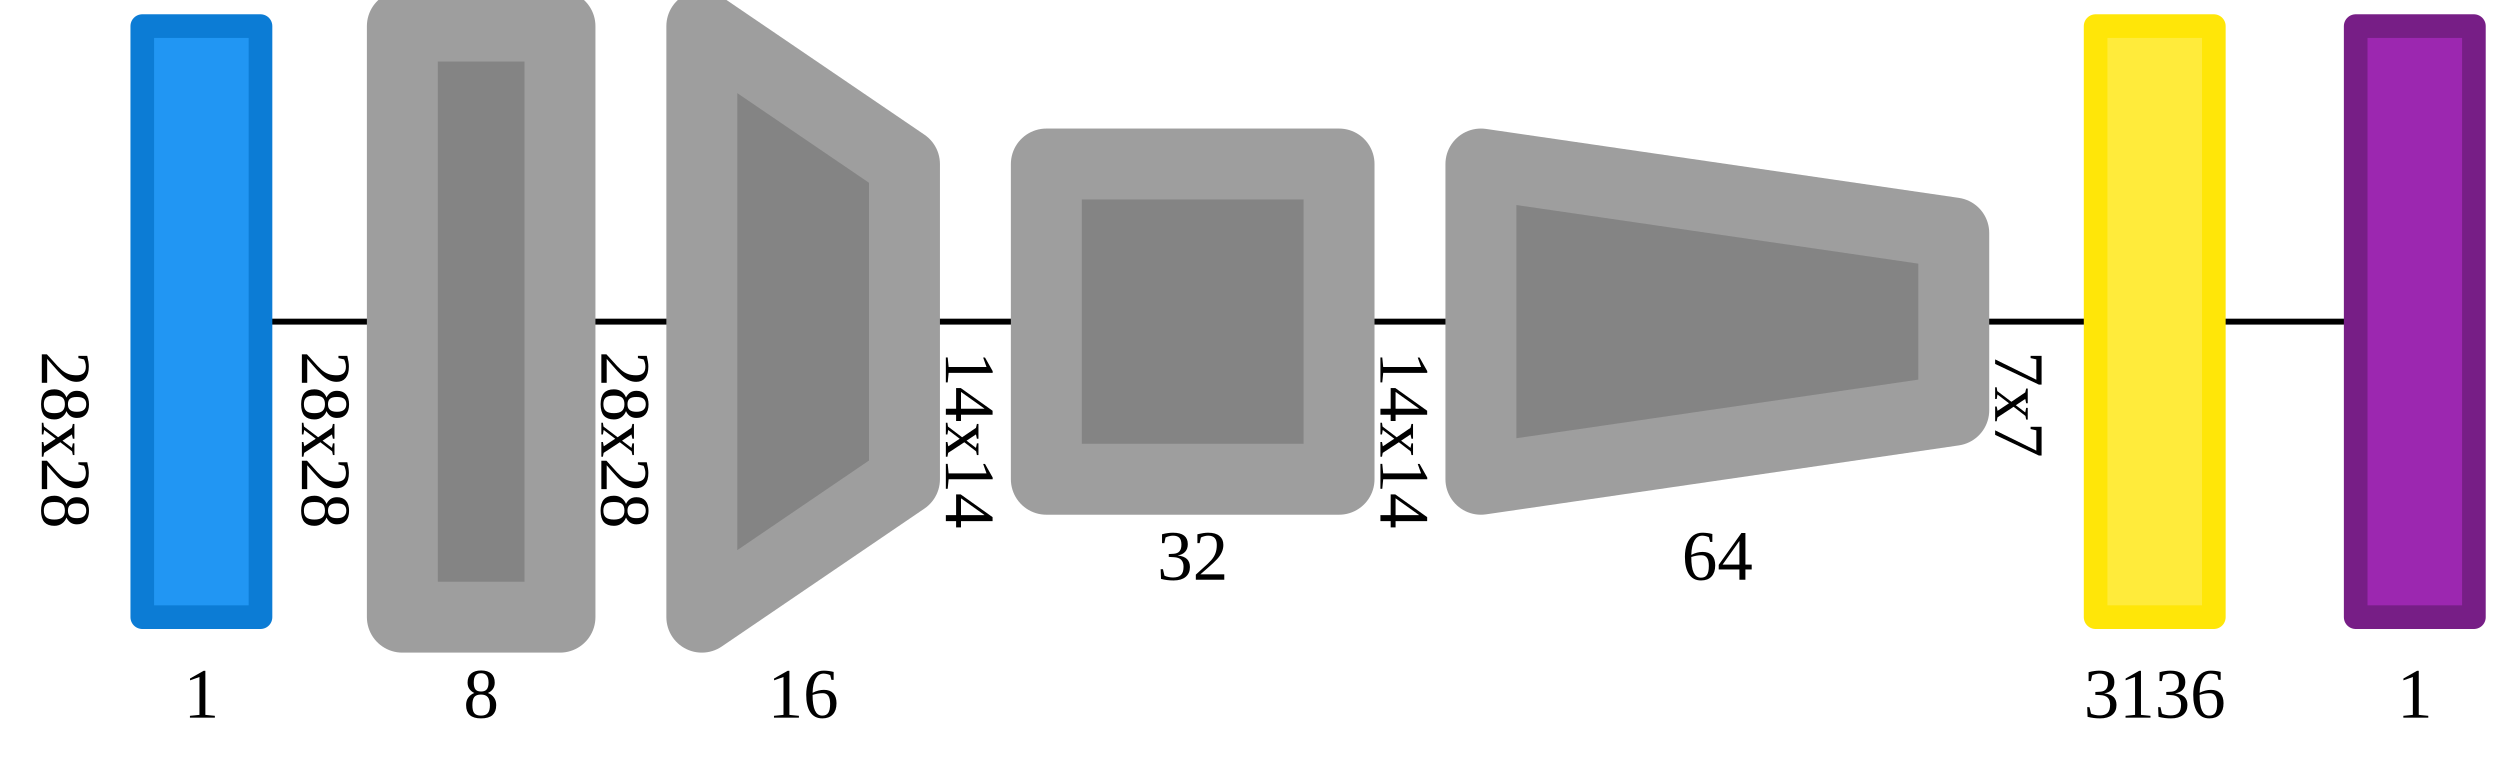
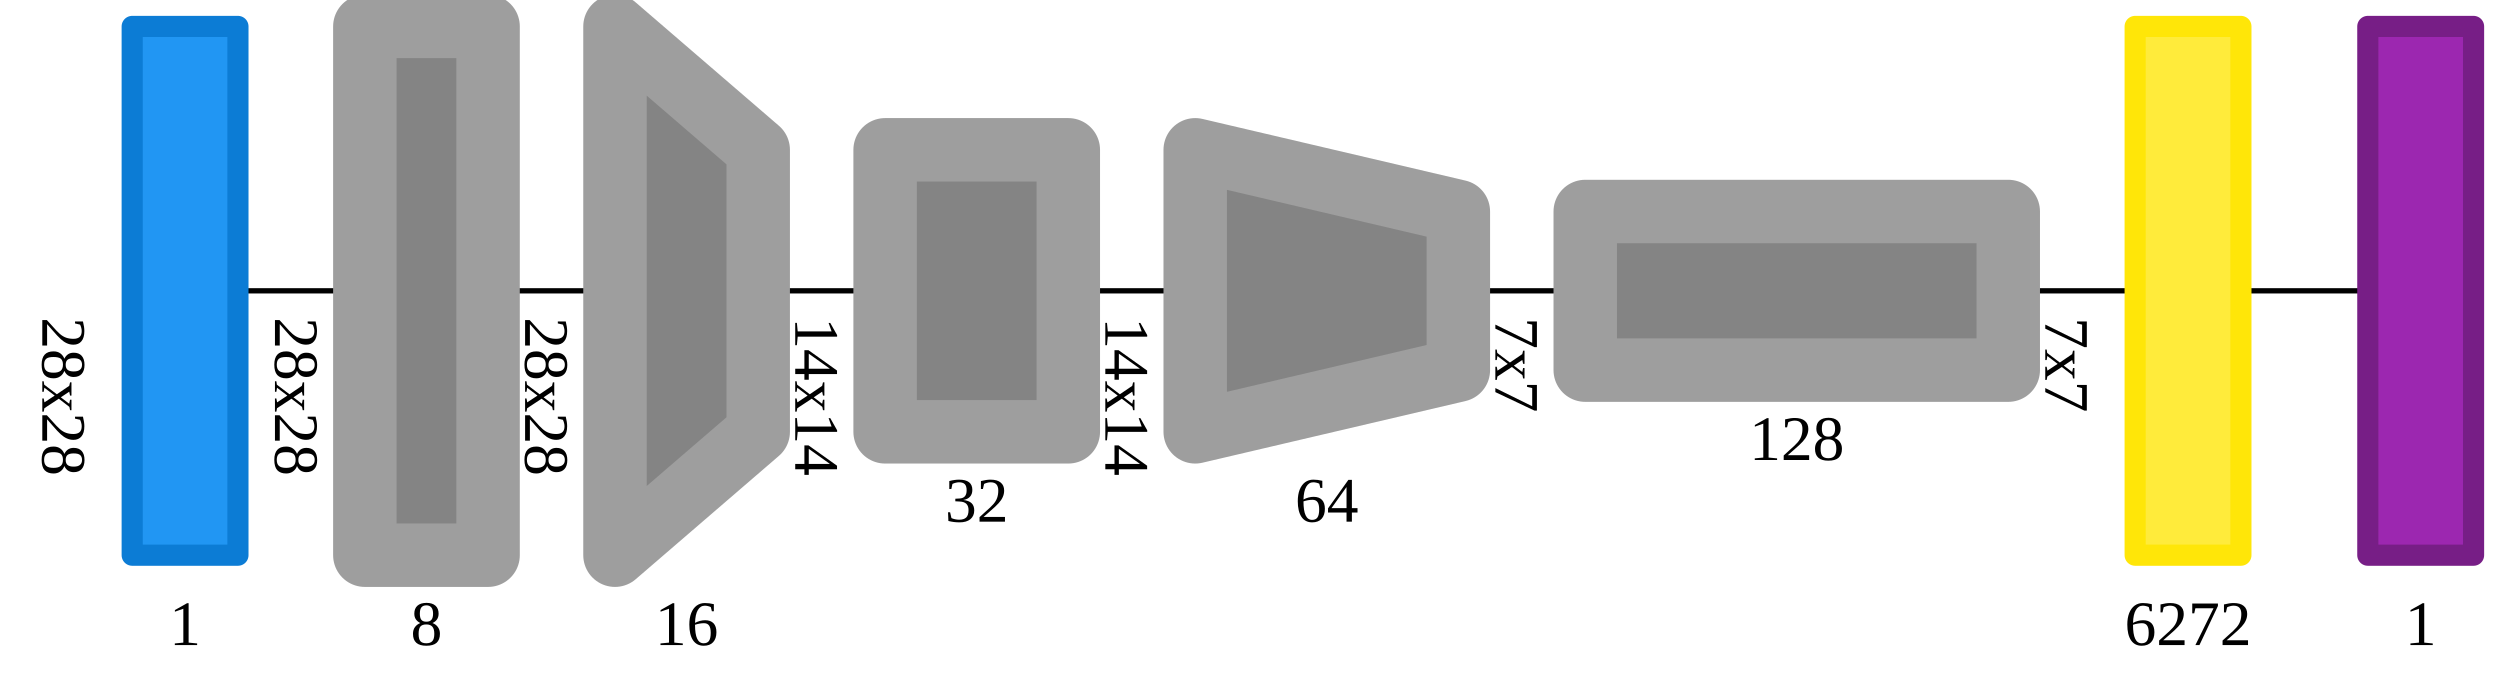
- <svg xmlns="http://www.w3.org/2000/svg" version="1.1" baseProfile="full" width="478.912" height="145.484">
+ <svg xmlns="http://www.w3.org/2000/svg" version="1.1" baseProfile="full" width="472.803" height="130">
  <g transform="translate(5, 5)">
-     <g transform="scale(1.132276) translate(19.65625, -50)">
+     <g transform="scale(1) translate(20, -50)">
      <g>
        <g>
          <polyline points="20,100 32,100 44,100 " style="fill: none; stroke: black;" />
          <g transform="translate(30, 105)">
            <text text-anchor="start" y="3" transform="rotate(90)" font-size="12">28x28</text>
          </g>
        </g>
        <g transform="translate(-14, 105)">
          <text text-anchor="start" y="3" transform="rotate(90)" font-size="12">28x28</text>
        </g>
      </g>
      <g>
        <g>
-           <polyline points="350.476,100 362.476,100 374.476,100 " style="fill: none; stroke: black;" />
+           <polyline points="398.803,100 410.803,100 422.803,100 " style="fill: none; stroke: black;" />
        </g>
      </g>
      <g />
      <g>
        <g>
-           <polyline points="70.667,100 82.667,100 94.667,100 " style="fill: none; stroke: black;" />
-           <g transform="translate(80.66667, 105)">
+           <polyline points="67.307,100 79.307,100 91.307,100 " style="fill: none; stroke: black;" />
+           <g transform="translate(77.30709, 105)">
            <text text-anchor="start" y="3" transform="rotate(90)" font-size="12">28x28</text>
          </g>
        </g>
      </g>
      <g>
        <g>
-           <polyline points="128.952,100 140.952,100 152.952,100 " style="fill: none; stroke: black;" />
-           <g transform="translate(138.9524, 105)">
+           <polyline points="118.394,100 130.394,100 142.394,100 " style="fill: none; stroke: black;" />
+           <g transform="translate(128.3937, 105)">
            <text text-anchor="start" y="3" transform="rotate(90)" font-size="12">14x14</text>
          </g>
        </g>
      </g>
      <g>
        <g>
-           <polyline points="202.476,100 214.476,100 226.476,100 " style="fill: none; stroke: black;" />
-           <g transform="translate(212.4762, 105)">
+           <polyline points="177.039,100 189.039,100 201.039,100 " style="fill: none; stroke: black;" />
+           <g transform="translate(187.0394, 105)">
            <text text-anchor="start" y="3" transform="rotate(90)" font-size="12">14x14</text>
          </g>
        </g>
      </g>
      <g>
        <g>
-           <polyline points="306.476,100 318.476,100 330.476,100 " style="fill: none; stroke: black;" />
-           <g transform="translate(316.4762, 105)">
+           <polyline points="250.803,100 262.803,100 274.803,100 " style="fill: none; stroke: black;" />
+           <g transform="translate(260.8031, 105)">
+             <text text-anchor="start" y="3" transform="rotate(90)" font-size="12">7x7</text>
+           </g>
+         </g>
+       </g>
+       <g>
+         <g>
+           <polyline points="354.803,100 366.803,100 378.803,100 " style="fill: none; stroke: black;" />
+           <g transform="translate(364.8031, 105)">
            <text text-anchor="start" y="3" transform="rotate(90)" font-size="12">7x7</text>
          </g>
        </g>
      </g>
      <g>
        <g transform="translate(0, 50)">
          <path d="M 0 0 L 20 0 V 100 L 0 100 V 0 z" style="fill: rgb(33, 150, 243); stroke: rgb(12, 124, 213); stroke-width: 4; stroke-linejoin: round;" />
          <g />
          <text text-anchor="middle" x="10" y="117" font-size="12">1</text>
        </g>
      </g>
      <g>
-         <g transform="translate(330.4762, 50)">
+         <g transform="translate(378.8031, 50)">
          <path d="M 0 0 L 20 0 V 100 L 0 100 V 0 z" style="fill: rgb(255, 235, 59); stroke: rgb(255, 230, 8); stroke-width: 4; stroke-linejoin: round;" />
          <g />
-           <text text-anchor="middle" x="10" y="117" font-size="12">3136</text>
+           <text text-anchor="middle" x="10" y="117" font-size="12">6272</text>
        </g>
      </g>
      <g>
-         <g transform="translate(374.4762, 50)">
+         <g transform="translate(422.8031, 50)">
          <path d="M 0 0 L 20 0 V 100 L 0 100 V 0 z" style="fill: rgb(156, 39, 176); stroke: rgb(119, 30, 134); stroke-width: 4; stroke-linejoin: round;" />
          <g />
          <text text-anchor="middle" x="10" y="117" font-size="12">1</text>
        </g>
      </g>
      <g>
        <g transform="translate(44, 50)">
-           <path d="M 0 0 L 26.667 0 V 100 L 0 100 V 0 z" style="fill: rgb(132, 132, 132); stroke: rgb(158, 158, 158); stroke-width: 12; stroke-linejoin: round;" />
+           <path d="M 0 0 L 23.307 0 V 100 L 0 100 V 0 z" style="fill: rgb(132, 132, 132); stroke: rgb(158, 158, 158); stroke-width: 12; stroke-linejoin: round;" />
          <g />
-           <text text-anchor="middle" x="13.333" y="117" font-size="12">8</text>
+           <text text-anchor="middle" x="11.654" y="117" font-size="12">8</text>
        </g>
      </g>
      <g>
-         <g transform="translate(94.66667, 50)">
-           <path d="M 0 0 L 34.286 23.333 V 76.667 L 0 100 V 0 z" style="fill: rgb(132, 132, 132); stroke: rgb(158, 158, 158); stroke-width: 12; stroke-linejoin: round;" />
+         <g transform="translate(91.30709, 50)">
+           <path d="M 0 0 L 27.087 23.333 V 76.667 L 0 100 V 0 z" style="fill: rgb(132, 132, 132); stroke: rgb(158, 158, 158); stroke-width: 12; stroke-linejoin: round;" />
          <g />
-           <text text-anchor="middle" x="17.143" y="117" font-size="12">16</text>
+           <text text-anchor="middle" x="13.543" y="117" font-size="12">16</text>
        </g>
      </g>
      <g>
-         <g transform="translate(152.9524, 50)">
-           <path d="M 0 23.333 L 49.524 23.333 V 76.667 L 0 76.667 V 23.333 z" style="fill: rgb(132, 132, 132); stroke: rgb(158, 158, 158); stroke-width: 12; stroke-linejoin: round;" />
+         <g transform="translate(142.3937, 50)">
+           <path d="M 0 23.333 L 34.646 23.333 V 76.667 L 0 76.667 V 23.333 z" style="fill: rgb(132, 132, 132); stroke: rgb(158, 158, 158); stroke-width: 12; stroke-linejoin: round;" />
          <g />
-           <text text-anchor="middle" x="24.762" y="93.667" font-size="12">32</text>
+           <text text-anchor="middle" x="17.323" y="93.667" font-size="12">32</text>
        </g>
      </g>
      <g>
-         <g transform="translate(226.4762, 50)">
-           <path d="M 0 23.333 L 80 35 V 65 L 0 76.667 V 23.333 z" style="fill: rgb(132, 132, 132); stroke: rgb(158, 158, 158); stroke-width: 12; stroke-linejoin: round;" />
+         <g transform="translate(201.0394, 50)">
+           <path d="M 0 23.333 L 49.764 35 V 65 L 0 76.667 V 23.333 z" style="fill: rgb(132, 132, 132); stroke: rgb(158, 158, 158); stroke-width: 12; stroke-linejoin: round;" />
          <g />
-           <text text-anchor="middle" x="40" y="93.667" font-size="12">64</text>
+           <text text-anchor="middle" x="24.882" y="93.667" font-size="12">64</text>
+         </g>
+       </g>
+       <g>
+         <g transform="translate(274.8031, 50)">
+           <path d="M 0 35 L 80 35 V 65 L 0 65 V 35 z" style="fill: rgb(132, 132, 132); stroke: rgb(158, 158, 158); stroke-width: 12; stroke-linejoin: round;" />
+           <g />
+           <text text-anchor="middle" x="40" y="82" font-size="12">128</text>
        </g>
      </g>
    </g>
  </g>
</svg>
